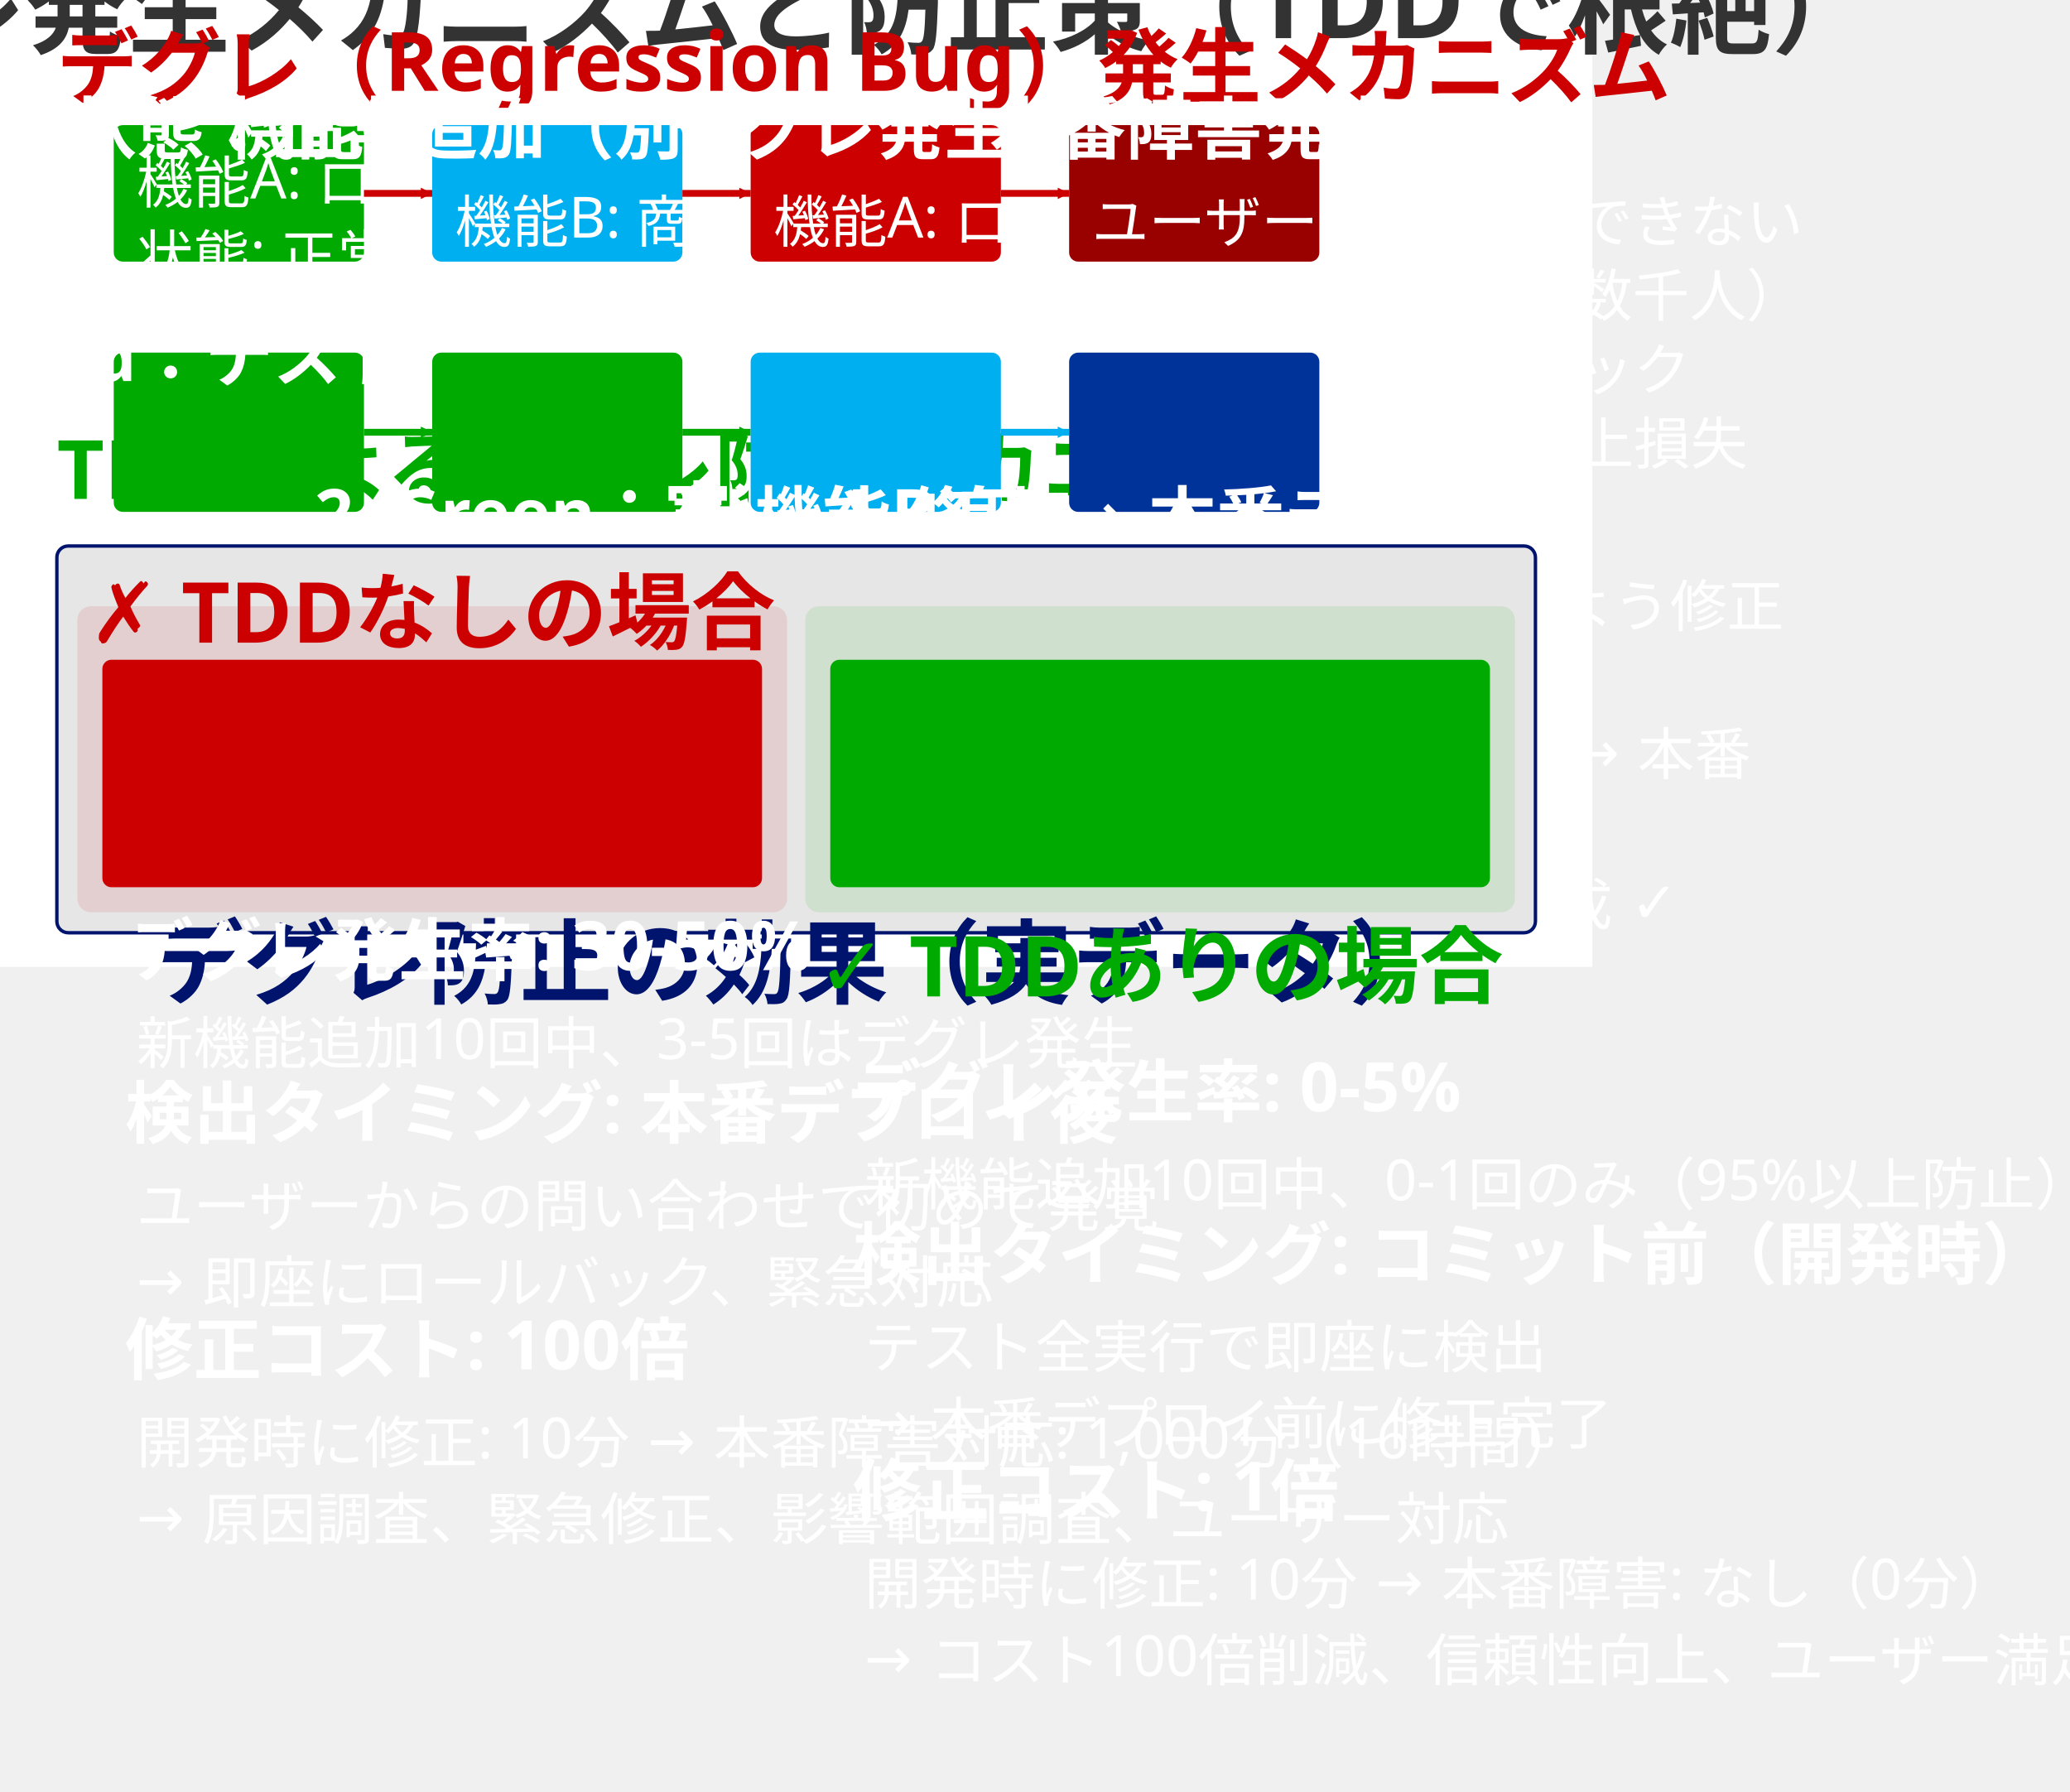
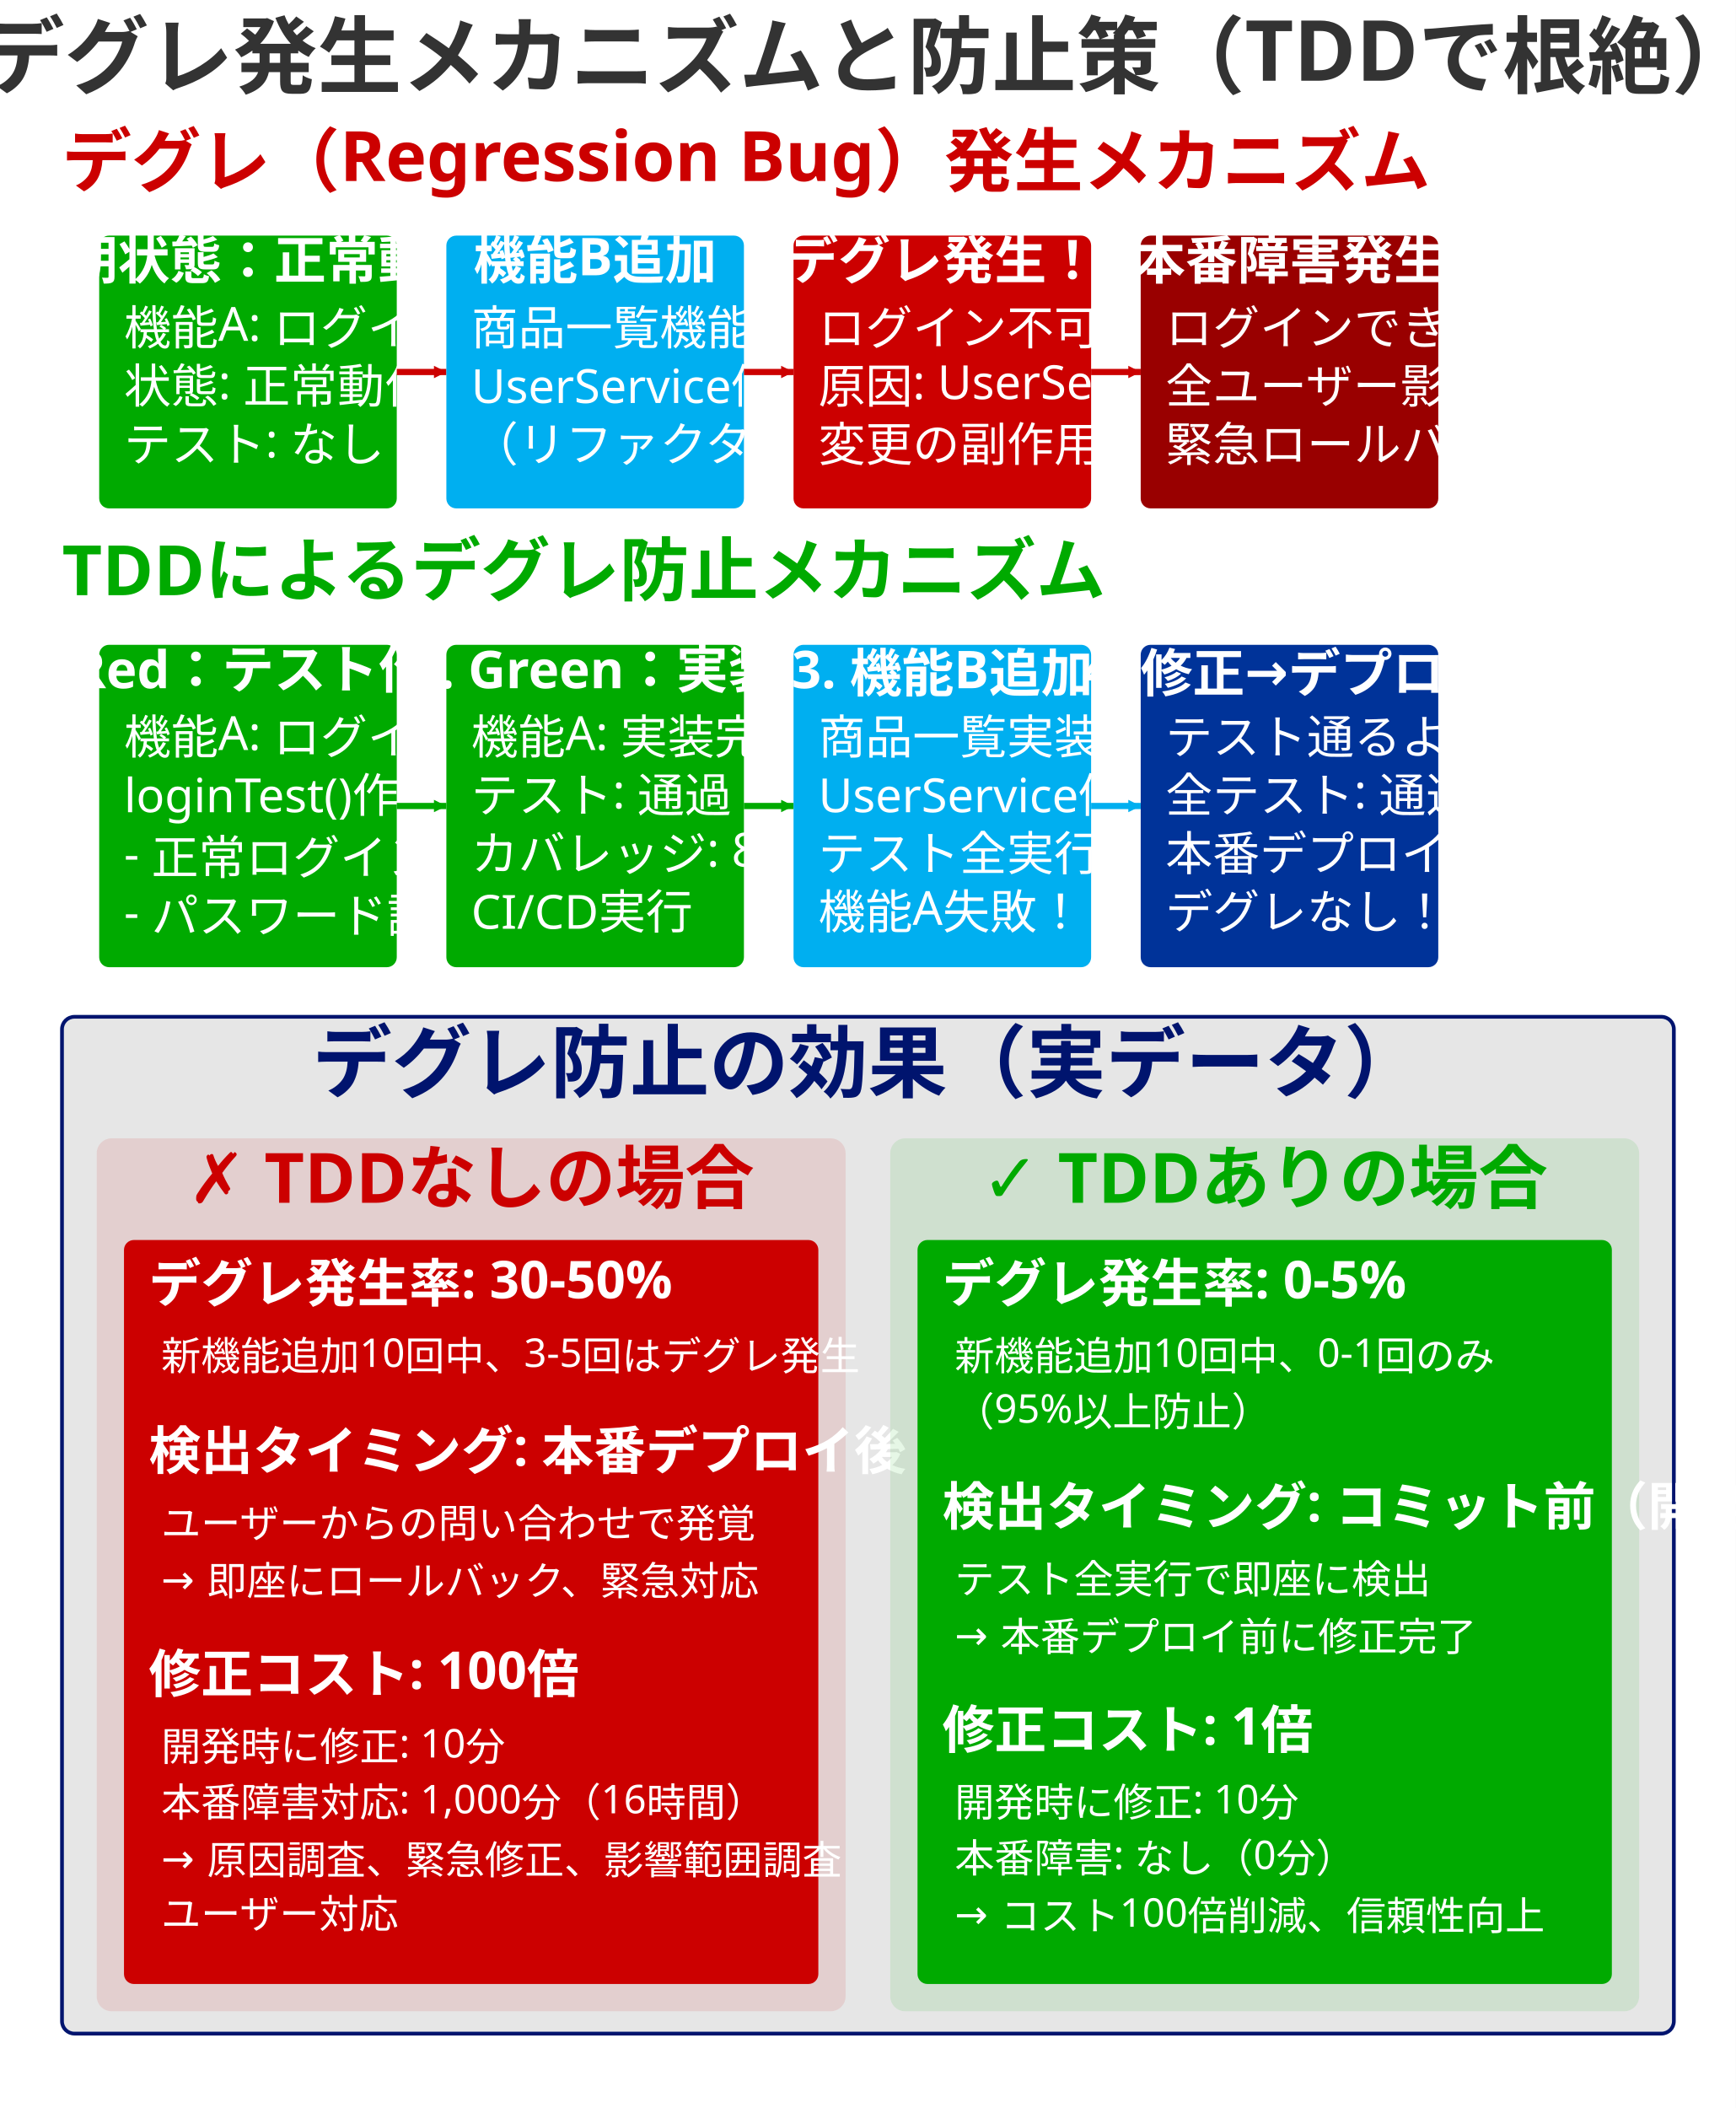
- <svg xmlns="http://www.w3.org/2000/svg" viewBox="0 0 1820 1575">
+ <svg xmlns="http://www.w3.org/2000/svg" viewBox="0 0 1400 1700">
  <defs>
    <style>
-       .title { font-family: 'Noto Sans JP', sans-serif; font-size: 90px; font-weight: bold; fill: #333333; }
-       .step-title { font-family: 'Noto Sans JP', sans-serif; font-size: 64px; font-weight: bold; fill: white; }
-       .step-text { font-family: 'Noto Sans JP', sans-serif; font-size: 50px; fill: white; }
+       .title { font-family: 'Noto Sans JP', sans-serif; font-size: 68px; font-weight: bold; fill: #333333; }
+       .section-title { font-family: 'Noto Sans JP', sans-serif; font-size: 56px; font-weight: bold; }
+       .box-title { font-family: 'Noto Sans JP', sans-serif; font-size: 42px; font-weight: bold; fill: white; }
+       .box-text { font-family: 'Noto Sans JP', sans-serif; font-size: 38px; fill: white; }
+       .stats-title { font-family: 'Noto Sans JP', sans-serif; font-size: 42px; font-weight: bold; fill: white; }
+       .stats-text { font-family: 'Noto Sans JP', sans-serif; font-size: 32px; fill: white; }
    </style>
  </defs>
-   <rect width="1400" height="850" fill="#FFFFFF" />
-   <text x="700" y="40" class="title" text-anchor="middle">デグレ発生メカニズムと防止策（TDDで根絶）</text>
-   <text x="50" y="85" style="font-family: 'Noto Sans JP', sans-serif; font-size: 72px; fill: #CC0000; font-weight: bold;">
-     デグレ（Regression Bug）発生メカニズム
-   </text>
-   <rect x="100" y="110" width="220" height="120" fill="#00AA00" rx="8" />
-   <text x="210" y="135" style="font-family: 'Noto Sans JP', sans-serif; font-size: 60px; fill: white; text-anchor: middle; font-weight: bold;">
-     初期状態：正常動作
-   </text>
-   <text x="120" y="178.6" style="font-family: 'Noto Sans JP', sans-serif; font-size: 50px; fill: white;">
-     機能A: ログイン機能
-   </text>
-   <text x="120" y="243.6" style="font-family: 'Noto Sans JP', sans-serif; font-size: 50px; fill: white;">
-     状態: 正常動作 ✓
-   </text>
-   <text x="120" y="308.6" style="font-family: 'Noto Sans JP', sans-serif; font-size: 50px; fill: white;">
-     テスト: なし ✗
-   </text>
-   <text x="120" y="373.6" style="font-family: 'Noto Sans JP', sans-serif; font-size: 50px; fill: white;">
-     → テストがないと危険！
-   </text>
-   <line x1="320" y1="170" x2="380" y2="170" stroke="#CC0000" stroke-width="6" />
-   <polygon points="380,170 370,165 370,175" fill="#CC0000" />
-   <rect x="380" y="110" width="220" height="120" fill="#00AFF0" rx="8" />
-   <text x="490" y="135" style="font-family: 'Noto Sans JP', sans-serif; font-size: 60px; fill: white; text-anchor: middle; font-weight: bold;">
-     機能B追加（別機能）
-   </text>
-   <text x="400" y="213.0" style="font-family: 'Noto Sans JP', sans-serif; font-size: 50px; fill: white;">
-     機能B: 商品一覧機能追加
-   </text>
-   <text x="400" y="278.0" style="font-family: 'Noto Sans JP', sans-serif; font-size: 50px; fill: white;">
-     変更箇所: UserService修正
-   </text>
-   <text x="400" y="343.0" style="font-family: 'Noto Sans JP', sans-serif; font-size: 50px; fill: white;">
-     （共通メソッドをリファクタ）
-   </text>
-   <text x="400" y="408.0" style="font-family: 'Noto Sans JP', sans-serif; font-size: 50px; fill: white;">
-     → 意図せず機能Aに影響
-   </text>
-   <line x1="600" y1="170" x2="660" y2="170" stroke="#CC0000" stroke-width="6" />
-   <polygon points="660,170 650,165 650,175" fill="#CC0000" />
-   <rect x="660" y="110" width="220" height="120" fill="#CC0000" rx="8" />
-   <text x="770" y="135" style="font-family: 'Noto Sans JP', sans-serif; font-size: 60px; fill: white; text-anchor: middle; font-weight: bold;">
-     デグレ発生！
-   </text>
-   <text x="680" y="213.0" style="font-family: 'Noto Sans JP', sans-serif; font-size: 50px; fill: white;">
-     機能A: ログイン不可 ✗
-   </text>
-   <text x="680" y="278.0" style="font-family: 'Noto Sans JP', sans-serif; font-size: 50px; fill: white;">
-     原因: UserService変更の</text>
-   <text x="690" y="343.0" style="font-family: 'Noto Sans JP', sans-serif; font-size: 50px; fill: white;">
-     副作用で壊れた
-   </text>
-   <text x="680" y="408.0" style="font-family: 'Noto Sans JP', sans-serif; font-size: 50px; fill: white;">
-     → テストがないので気づかず
-   </text>
-   <line x1="880" y1="170" x2="940" y2="170" stroke="#CC0000" stroke-width="6" />
-   <polygon points="940,170 930,165 930,175" fill="#CC0000" />
-   <rect x="940" y="110" width="220" height="120" fill="#990000" rx="8" />
-   <text x="1050" y="135" style="font-family: 'Noto Sans JP', sans-serif; font-size: 60px; fill: white; text-anchor: middle; font-weight: bold;">
-     本番障害発生
-   </text>
-   <text x="960" y="213.0" style="font-family: 'Noto Sans JP', sans-serif; font-size: 50px; fill: white;">
-     ユーザー: ログインできない
-   </text>
-   <text x="960" y="278.0" style="font-family: 'Noto Sans JP', sans-serif; font-size: 50px; fill: white;">
-     影響: 全ユーザー（数千人）
-   </text>
-   <text x="960" y="343.0" style="font-family: 'Noto Sans JP', sans-serif; font-size: 50px; fill: white;">
-     対応: 緊急ロールバック
-   </text>
-   <text x="960" y="408.0" style="font-family: 'Noto Sans JP', sans-serif; font-size: 50px; fill: white;">
-     損失: 信頼低下、売上損失
-   </text>
-   <text x="50" y="438.6" style="font-family: 'Noto Sans JP', sans-serif; font-size: 72px; fill: #00AA00; font-weight: bold;">
-     TDDによるデグレ防止メカニズム
-   </text>
-   <rect x="100" y="310" width="220" height="140" fill="#00AA00" rx="8" />
-   <text x="210" y="335" style="font-family: 'Noto Sans JP', sans-serif; font-size: 60px; fill: white; text-anchor: middle; font-weight: bold;">
-     1. Red：テスト作成
-   </text>
-   <text x="120" y="532.2" style="font-family: 'Noto Sans JP', sans-serif; font-size: 50px; fill: white;">
-     機能A: ログイン機能
-   </text>
-   <text x="120" y="597.2" style="font-family: 'Noto Sans JP', sans-serif; font-size: 50px; fill: white;">
-     テスト作成: loginTest()
-   </text>
-   <text x="120" y="662.2" style="font-family: 'Noto Sans JP', sans-serif; font-size: 50px; fill: white;">
-     - 正常ログイン
-   </text>
-   <text x="120" y="727.2" style="font-family: 'Noto Sans JP', sans-serif; font-size: 50px; fill: white;">
-     - パスワード間違い
-   </text>
-   <text x="120" y="792.2" style="font-family: 'Noto Sans JP', sans-serif; font-size: 50px; fill: white;">
-     → テストが保護する！
-   </text>
-   <line x1="320" y1="380" x2="380" y2="380" stroke="#00AA00" stroke-width="6" />
-   <polygon points="380,380 370,375 370,385" fill="#00AA00" />
-   <rect x="380" y="310" width="220" height="140" fill="#00AA00" rx="8" />
-   <text x="490" y="473.0" style="font-family: 'Noto Sans JP', sans-serif; font-size: 60px; fill: white; text-anchor: middle; font-weight: bold;">
-     2. Green：実装
-   </text>
-   <text x="400" y="551.0" style="font-family: 'Noto Sans JP', sans-serif; font-size: 50px; fill: white;">
-     機能A: 実装完了
-   </text>
-   <text x="400" y="616.0" style="font-family: 'Noto Sans JP', sans-serif; font-size: 50px; fill: white;">
-     テスト: 全て通過 ✓
-   </text>
-   <text x="400" y="681.0" style="font-family: 'Noto Sans JP', sans-serif; font-size: 50px; fill: white;">
-     カバレッジ: 82%
-   </text>
-   <text x="400" y="746.0" style="font-family: 'Noto Sans JP', sans-serif; font-size: 50px; fill: white;">
-     コミット → CI/CD実行
-   </text>
-   <text x="400" y="811.0" style="font-family: 'Noto Sans JP', sans-serif; font-size: 50px; fill: white;">
-     → ベースライン確立
-   </text>
-   <line x1="600" y1="380" x2="660" y2="380" stroke="#00AA00" stroke-width="6" />
-   <polygon points="660,380 650,375 650,385" fill="#00AA00" />
-   <rect x="660" y="310" width="220" height="140" fill="#00AFF0" rx="8" />
-   <text x="770" y="473.0" style="font-family: 'Noto Sans JP', sans-serif; font-size: 60px; fill: white; text-anchor: middle; font-weight: bold;">
-     3. 機能B追加
-   </text>
-   <text x="680" y="551.0" style="font-family: 'Noto Sans JP', sans-serif; font-size: 50px; fill: white;">
-     機能B: 商品一覧実装
-   </text>
-   <text x="680" y="616.0" style="font-family: 'Noto Sans JP', sans-serif; font-size: 50px; fill: white;">
-     変更: UserService修正
-   </text>
-   <text x="680" y="681.0" style="font-family: 'Noto Sans JP', sans-serif; font-size: 50px; fill: white;">
-     テスト全実行:
-   </text>
-   <text x="690" y="746.0" style="font-family: 'Noto Sans JP', sans-serif; font-size: 50px; fill: white;">
-     → 機能Aのテスト失敗！
-   </text>
-   <text x="680" y="811.0" style="font-family: 'Noto Sans JP', sans-serif; font-size: 50px; fill: white;">
-     → デグレを即座に検出 ✓
-   </text>
-   <line x1="880" y1="380" x2="940" y2="380" stroke="#00AFF0" stroke-width="6" />
-   <polygon points="940,380 930,375 930,385" fill="#00AFF0" />
-   <rect x="940" y="310" width="220" height="140" fill="#003399" rx="8" />
-   <text x="1050" y="473.0" style="font-family: 'Noto Sans JP', sans-serif; font-size: 60px; fill: white; text-anchor: middle; font-weight: bold;">
-     4. 修正 → 本番デプロイ
-   </text>
-   <text x="960" y="551.0" style="font-family: 'Noto Sans JP', sans-serif; font-size: 50px; fill: white;">
-     機能A: テスト通るよう修正
-   </text>
-   <text x="960" y="616.0" style="font-family: 'Noto Sans JP', sans-serif; font-size: 50px; fill: white;">
-     全テスト: 通過 ✓
-   </text>
-   <text x="960" y="681.0" style="font-family: 'Noto Sans JP', sans-serif; font-size: 50px; fill: white;">
-     コミット → CI/CD → 本番
-   </text>
-   <text x="960" y="746.0" style="font-family: 'Noto Sans JP', sans-serif; font-size: 50px; fill: white;">
-     結果: デグレなし！
-   </text>
-   <text x="960" y="811.0" style="font-family: 'Noto Sans JP', sans-serif; font-size: 50px; fill: white;">
-     → 本番障害ゼロ達成 ✓
-   </text>
-   <rect x="50" y="480" width="1300" height="340" fill="#E6E6E6" stroke="#00146E" stroke-width="3" rx="10" />
-   <text x="700" y="876.0" style="font-family: 'Noto Sans JP', sans-serif; font-size: 81px; fill: #00146E; text-anchor: middle; font-weight: bold;">
-     デグレ防止の効果（実データ）
-   </text>
-   <rect x="70" y="535" width="620" height="265" fill="#CC0000" opacity="0.1" stroke="#CC0000" stroke-width="4" rx="10" />
-   <text x="380" y="565" style="font-family: 'Noto Sans JP', sans-serif; font-size: 74px; fill: #CC0000; text-anchor: middle; font-weight: bold;">
-     ✗ TDDなしの場合
-   </text>
-   <rect x="90" y="580" width="580" height="200" fill="#CC0000" rx="8" />
-   <text x="110" y="857.2" style="font-family: 'Noto Sans JP', sans-serif; font-size: 60px; fill: white; font-weight: bold;">
-     デグレ発生率: 30-50%
-   </text>
-   <text x="120" y="935.2" style="font-family: 'Noto Sans JP', sans-serif; font-size: 50px; fill: white;">
-     新機能追加10回中、3-5回はデグレ発生
-   </text>
-   <text x="110" y="1000.2" style="font-family: 'Noto Sans JP', sans-serif; font-size: 60px; fill: white; font-weight: bold;">
-     検出タイミング: 本番デプロイ後
-   </text>
-   <text x="120" y="1078.2" style="font-family: 'Noto Sans JP', sans-serif; font-size: 50px; fill: white;">
-     ユーザーからの問い合わせで初めて発覚
-   </text>
-   <text x="120" y="1143.2" style="font-family: 'Noto Sans JP', sans-serif; font-size: 50px; fill: white;">
-     → 即座にロールバック、緊急対応
-   </text>
-   <text x="110" y="1208.2" style="font-family: 'Noto Sans JP', sans-serif; font-size: 60px; fill: white; font-weight: bold;">
-     修正コスト: 100倍
-   </text>
-   <text x="120" y="1286.2" style="font-family: 'Noto Sans JP', sans-serif; font-size: 50px; fill: white;">
-     開発時に修正: 10分 → 本番障害対応: 1,000分（16時間）
-   </text>
-   <text x="120" y="1351.2" style="font-family: 'Noto Sans JP', sans-serif; font-size: 50px; fill: white;">
-     → 原因調査、緊急修正、影響範囲調査、ユーザー対応
-   </text>
-   <rect x="710" y="535" width="620" height="265" fill="#00AA00" opacity="0.1" stroke="#00AA00" stroke-width="4" rx="10" />
-   <text x="1020" y="876.0" style="font-family: 'Noto Sans JP', sans-serif; font-size: 74px; fill: #00AA00; text-anchor: middle; font-weight: bold;">
-     ✓ TDDありの場合
-   </text>
-   <rect x="730" y="580" width="580" height="200" fill="#00AA00" rx="8" />
-   <text x="750" y="981.3" style="font-family: 'Noto Sans JP', sans-serif; font-size: 60px; fill: white; font-weight: bold;">
-     デグレ発生率: 0-5%
-   </text>
-   <text x="760" y="1059.3" style="font-family: 'Noto Sans JP', sans-serif; font-size: 50px; fill: white;">
-     新機能追加10回中、0-1回のみ（95%以上防止）
-   </text>
-   <text x="750" y="1124.3" style="font-family: 'Noto Sans JP', sans-serif; font-size: 60px; fill: white; font-weight: bold;">
-     検出タイミング: コミット前（開発時）
-   </text>
-   <text x="760" y="1202.3" style="font-family: 'Noto Sans JP', sans-serif; font-size: 50px; fill: white;">
-     テスト全実行で即座に検出
-   </text>
-   <text x="760" y="1267.3" style="font-family: 'Noto Sans JP', sans-serif; font-size: 50px; fill: white;">
-     → 本番デプロイ前に修正完了
-   </text>
-   <text x="750" y="1332.3" style="font-family: 'Noto Sans JP', sans-serif; font-size: 60px; fill: white; font-weight: bold;">
-     修正コスト: 1倍
-   </text>
-   <text x="760" y="1410.3" style="font-family: 'Noto Sans JP', sans-serif; font-size: 50px; fill: white;">
-     開発時に修正: 10分 → 本番障害: なし（0分）
-   </text>
-   <text x="760" y="1475.3" style="font-family: 'Noto Sans JP', sans-serif; font-size: 50px; fill: white;">
-     → コスト100倍削減、信頼性向上、ユーザー満足度向上
-   </text>
+   <rect width="1400" height="1700" fill="#FFFFFF" />
+   <text x="700" y="70" class="title" text-anchor="middle">デグレ発生メカニズムと防止策（TDDで根絶）</text>
+   <text x="50" y="150" class="section-title" fill="#CC0000">デグレ（Regression Bug）発生メカニズム</text>
+   <rect x="80" y="190" width="240" height="220" fill="#00AA00" rx="8" />
+   <text x="200" y="225" class="box-title" text-anchor="middle">初期状態：正常動作</text>
+   <text x="100" y="278" class="box-text">機能A: ログイン機能</text>
+   <text x="100" y="325" class="box-text">状態: 正常動作 ✓</text>
+   <text x="100" y="372" class="box-text">テスト: なし ✗</text>
+   <line x1="320" y1="300" x2="360" y2="300" stroke="#CC0000" stroke-width="5" />
+   <polygon points="360,300 350,295 350,305" fill="#CC0000" />
+   <rect x="360" y="190" width="240" height="220" fill="#00AFF0" rx="8" />
+   <text x="480" y="225" class="box-title" text-anchor="middle">機能B追加</text>
+   <text x="380" y="278" class="box-text">商品一覧機能追加</text>
+   <text x="380" y="325" class="box-text">UserService修正</text>
+   <text x="380" y="372" class="box-text">（リファクタ）</text>
+   <line x1="600" y1="300" x2="640" y2="300" stroke="#CC0000" stroke-width="5" />
+   <polygon points="640,300 630,295 630,305" fill="#CC0000" />
+   <rect x="640" y="190" width="240" height="220" fill="#CC0000" rx="8" />
+   <text x="760" y="225" class="box-title" text-anchor="middle">デグレ発生！</text>
+   <text x="660" y="278" class="box-text">ログイン不可 ✗</text>
+   <text x="660" y="325" class="box-text">原因: UserService</text>
+   <text x="660" y="372" class="box-text">変更の副作用</text>
+   <line x1="880" y1="300" x2="920" y2="300" stroke="#CC0000" stroke-width="5" />
+   <polygon points="920,300 910,295 910,305" fill="#CC0000" />
+   <rect x="920" y="190" width="240" height="220" fill="#990000" rx="8" />
+   <text x="1040" y="225" class="box-title" text-anchor="middle">本番障害発生</text>
+   <text x="940" y="278" class="box-text">ログインできない</text>
+   <text x="940" y="325" class="box-text">全ユーザー影響</text>
+   <text x="940" y="372" class="box-text">緊急ロールバック</text>
+   <text x="50" y="480" class="section-title" fill="#00AA00">TDDによるデグレ防止メカニズム</text>
+   <rect x="80" y="520" width="240" height="260" fill="#00AA00" rx="8" />
+   <text x="200" y="555" class="box-title" text-anchor="middle">1. Red：テスト作成</text>
+   <text x="100" y="608" class="box-text">機能A: ログイン機能</text>
+   <text x="100" y="655" class="box-text">loginTest()作成</text>
+   <text x="100" y="702" class="box-text">- 正常ログイン</text>
+   <text x="100" y="749" class="box-text">- パスワード誤り</text>
+   <line x1="320" y1="650" x2="360" y2="650" stroke="#00AA00" stroke-width="5" />
+   <polygon points="360,650 350,645 350,655" fill="#00AA00" />
+   <rect x="360" y="520" width="240" height="260" fill="#00AA00" rx="8" />
+   <text x="480" y="555" class="box-title" text-anchor="middle">2. Green：実装</text>
+   <text x="380" y="608" class="box-text">機能A: 実装完了</text>
+   <text x="380" y="655" class="box-text">テスト: 通過 ✓</text>
+   <text x="380" y="702" class="box-text">カバレッジ: 82%</text>
+   <text x="380" y="749" class="box-text">CI/CD実行</text>
+   <line x1="600" y1="650" x2="640" y2="650" stroke="#00AA00" stroke-width="5" />
+   <polygon points="640,650 630,645 630,655" fill="#00AA00" />
+   <rect x="640" y="520" width="240" height="260" fill="#00AFF0" rx="8" />
+   <text x="760" y="555" class="box-title" text-anchor="middle">3. 機能B追加</text>
+   <text x="660" y="608" class="box-text">商品一覧実装</text>
+   <text x="660" y="655" class="box-text">UserService修正</text>
+   <text x="660" y="702" class="box-text">テスト全実行:</text>
+   <text x="660" y="749" class="box-text">機能A失敗！</text>
+   <line x1="880" y1="650" x2="920" y2="650" stroke="#00AFF0" stroke-width="5" />
+   <polygon points="920,650 910,645 910,655" fill="#00AFF0" />
+   <rect x="920" y="520" width="240" height="260" fill="#003399" rx="8" />
+   <text x="1040" y="555" class="box-title" text-anchor="middle">4. 修正→デプロイ</text>
+   <text x="940" y="608" class="box-text">テスト通るよう修正</text>
+   <text x="940" y="655" class="box-text">全テスト: 通過 ✓</text>
+   <text x="940" y="702" class="box-text">本番デプロイ</text>
+   <text x="940" y="749" class="box-text">デグレなし！</text>
+   <rect x="50" y="820" width="1300" height="820" fill="#E6E6E6" stroke="#00146E" stroke-width="3" rx="10" />
+   <text x="700" y="880" style="font-family: 'Noto Sans JP', sans-serif; font-size: 64px; fill: #00146E; text-anchor: middle; font-weight: bold;">デグレ防止の効果（実データ）</text>
+   <rect x="80" y="920" width="600" height="700" fill="#CC0000" opacity="0.1" stroke="#CC0000" stroke-width="4" rx="10" />
+   <text x="380" y="970" style="font-family: 'Noto Sans JP', sans-serif; font-size: 56px; fill: #CC0000; text-anchor: middle; font-weight: bold;">✗ TDDなしの場合</text>
+   <rect x="100" y="1000" width="560" height="600" fill="#CC0000" rx="8" />
+   <text x="120" y="1050" class="stats-title">デグレ発生率: 30-50%</text>
+   <text x="130" y="1105" class="stats-text">新機能追加10回中、3-5回はデグレ発生</text>
+   <text x="120" y="1185" class="stats-title">検出タイミング: 本番デプロイ後</text>
+   <text x="130" y="1240" class="stats-text">ユーザーからの問い合わせで発覚</text>
+   <text x="130" y="1285" class="stats-text">→ 即座にロールバック、緊急対応</text>
+   <text x="120" y="1365" class="stats-title">修正コスト: 100倍</text>
+   <text x="130" y="1420" class="stats-text">開発時に修正: 10分</text>
+   <text x="130" y="1465" class="stats-text">本番障害対応: 1,000分（16時間）</text>
+   <text x="130" y="1510" class="stats-text">→ 原因調査、緊急修正、影響範囲調査</text>
+   <text x="130" y="1555" class="stats-text">　 ユーザー対応</text>
+   <rect x="720" y="920" width="600" height="700" fill="#00AA00" opacity="0.1" stroke="#00AA00" stroke-width="4" rx="10" />
+   <text x="1020" y="970" style="font-family: 'Noto Sans JP', sans-serif; font-size: 56px; fill: #00AA00; text-anchor: middle; font-weight: bold;">✓ TDDありの場合</text>
+   <rect x="740" y="1000" width="560" height="600" fill="#00AA00" rx="8" />
+   <text x="760" y="1050" class="stats-title">デグレ発生率: 0-5%</text>
+   <text x="770" y="1105" class="stats-text">新機能追加10回中、0-1回のみ</text>
+   <text x="770" y="1150" class="stats-text">（95%以上防止）</text>
+   <text x="760" y="1230" class="stats-title">検出タイミング: コミット前（開発時）</text>
+   <text x="770" y="1285" class="stats-text">テスト全実行で即座に検出</text>
+   <text x="770" y="1330" class="stats-text">→ 本番デプロイ前に修正完了</text>
+   <text x="760" y="1410" class="stats-title">修正コスト: 1倍</text>
+   <text x="770" y="1465" class="stats-text">開発時に修正: 10分</text>
+   <text x="770" y="1510" class="stats-text">本番障害: なし（0分）</text>
+   <text x="770" y="1555" class="stats-text">→ コスト100倍削減、信頼性向上</text>
</svg>
